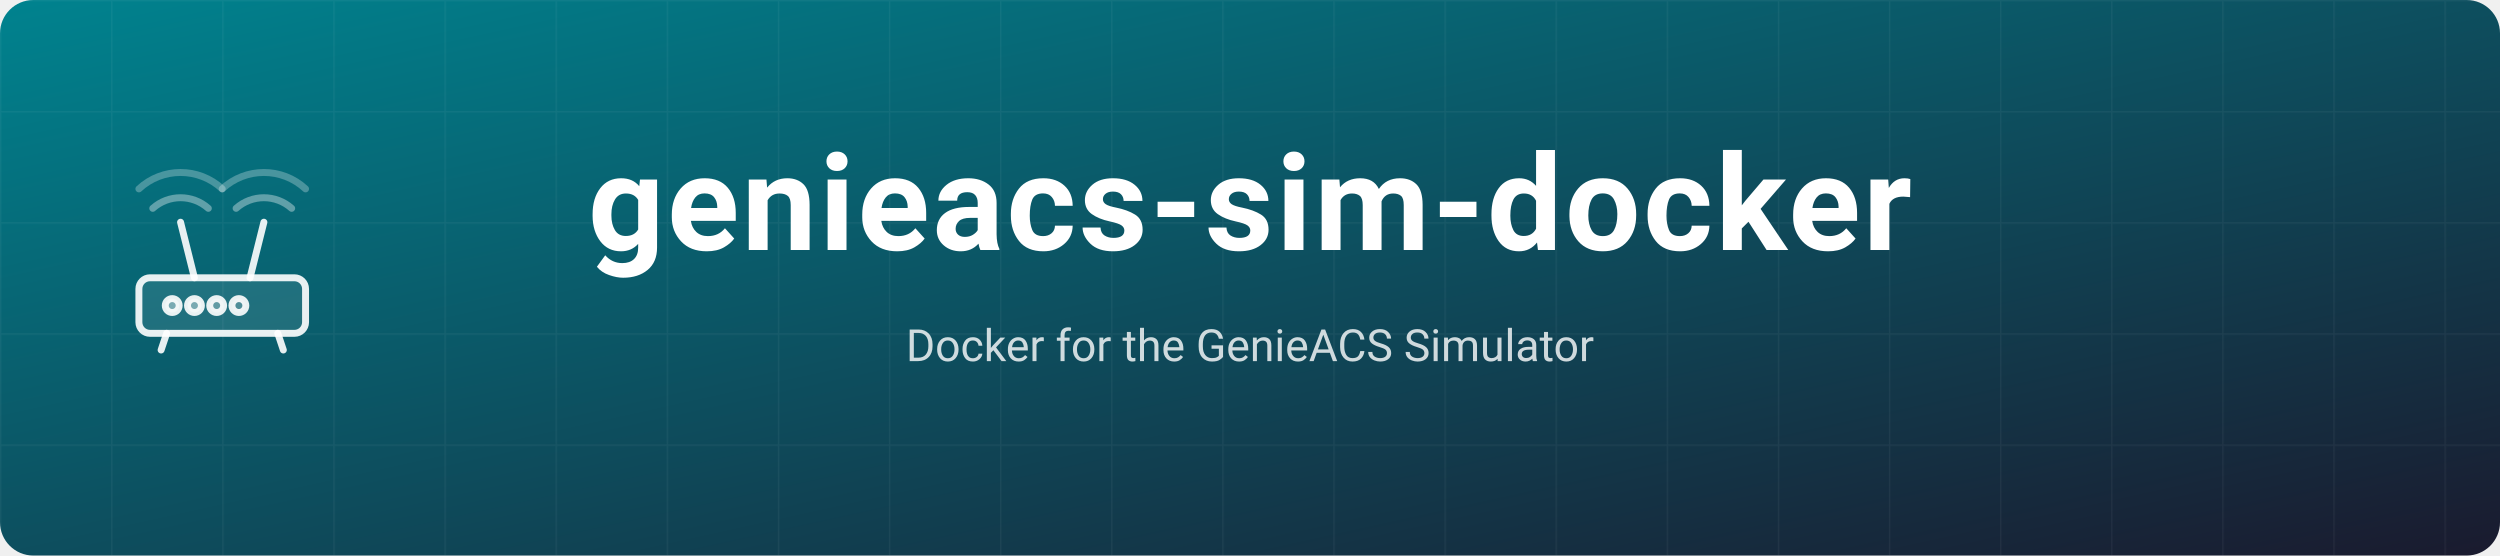
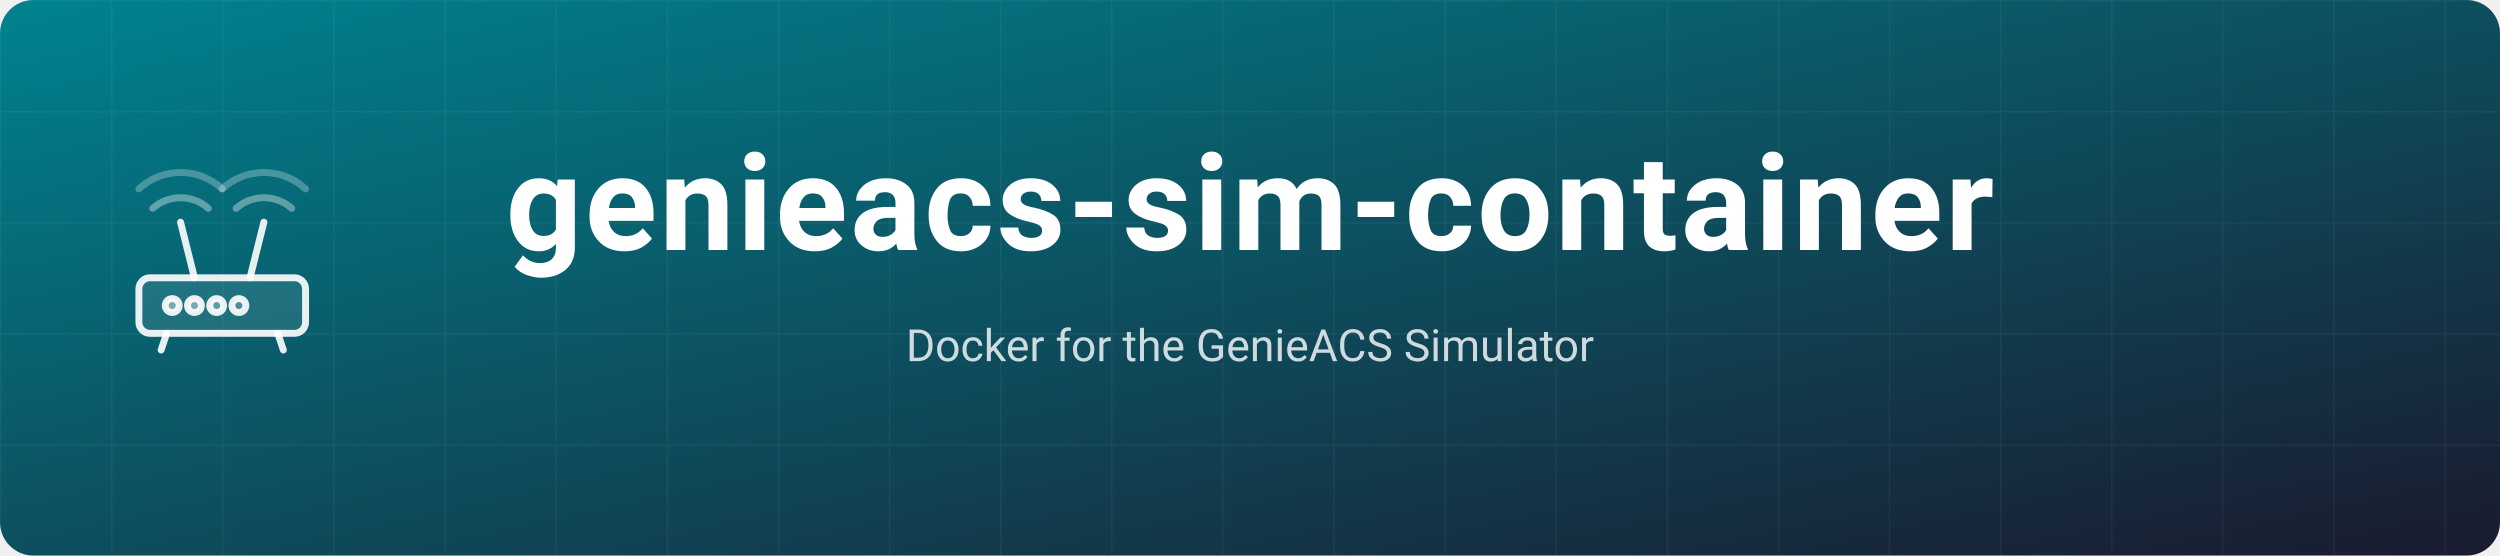
<svg xmlns="http://www.w3.org/2000/svg" width="900" height="200" viewBox="0 0 900 200">
  <defs>
    <linearGradient id="bg" x1="0%" y1="0%" x2="100%" y2="100%">
      <stop offset="0%" style="stop-color:#00838F" />
      <stop offset="100%" style="stop-color:#1A1A2E" />
    </linearGradient>
    <pattern id="grid" width="40" height="40" patternUnits="userSpaceOnUse">
      <path d="M 40 0 L 0 0 0 40" fill="none" stroke="rgba(255,255,255,0.05)" stroke-width="1" />
    </pattern>
  </defs>
  <rect width="900" height="200" rx="12" fill="url(#bg)" />
  <rect width="900" height="200" rx="12" fill="url(#grid)" />
  <g transform="translate(80, 100)" fill="none" stroke="rgba(255,255,255,0.9)" stroke-width="2.5" stroke-linecap="round" stroke-linejoin="round">
    <rect x="-30" y="0" width="60" height="20" rx="4" fill="rgba(255,255,255,0.1)" />
    <line x1="-10" y1="0" x2="-15" y2="-20" />
    <line x1="10" y1="0" x2="15" y2="-20" />
    <circle cx="-18" cy="10" r="2.5" fill="rgba(255,255,255,0.4)" />
    <circle cx="-10" cy="10" r="2.5" fill="rgba(255,255,255,0.4)" />
    <circle cx="-2" cy="10" r="2.5" fill="rgba(255,255,255,0.3)" />
    <circle cx="6" cy="10" r="2.5" fill="rgba(255,255,255,0.2)" />
    <path d="M-25,-25 A 15,15 0 0,1 -5,-25" fill="none" opacity="0.4" />
    <path d="M-30,-32 A 22,22 0 0,1 0,-32" fill="none" opacity="0.3" />
    <path d="M5,-25 A 15,15 0 0,1 25,-25" fill="none" opacity="0.4" />
    <path d="M0,-32 A 22,22 0 0,1 30,-32" fill="none" opacity="0.3" />
    <line x1="-20" y1="20" x2="-22" y2="26" />
    <line x1="20" y1="20" x2="22" y2="26" />
  </g>
-   <text x="450" y="90" font-family="'Segoe UI', Roboto, Arial, sans-serif" font-size="48" font-weight="bold" fill="white" text-anchor="middle" letter-spacing="1">genieacs-sim-docker</text>
+   <text x="450" y="90" font-family="'Segoe UI', Roboto, Arial, sans-serif" font-size="48" font-weight="bold" fill="white" text-anchor="middle" letter-spacing="1">genieacs-sim-container</text>
  <text x="450" y="130" font-family="'Segoe UI', Roboto, Arial, sans-serif" font-size="16" fill="rgba(255,255,255,0.8)" text-anchor="middle">Docker for the GenieACS Simulator</text>
</svg>
